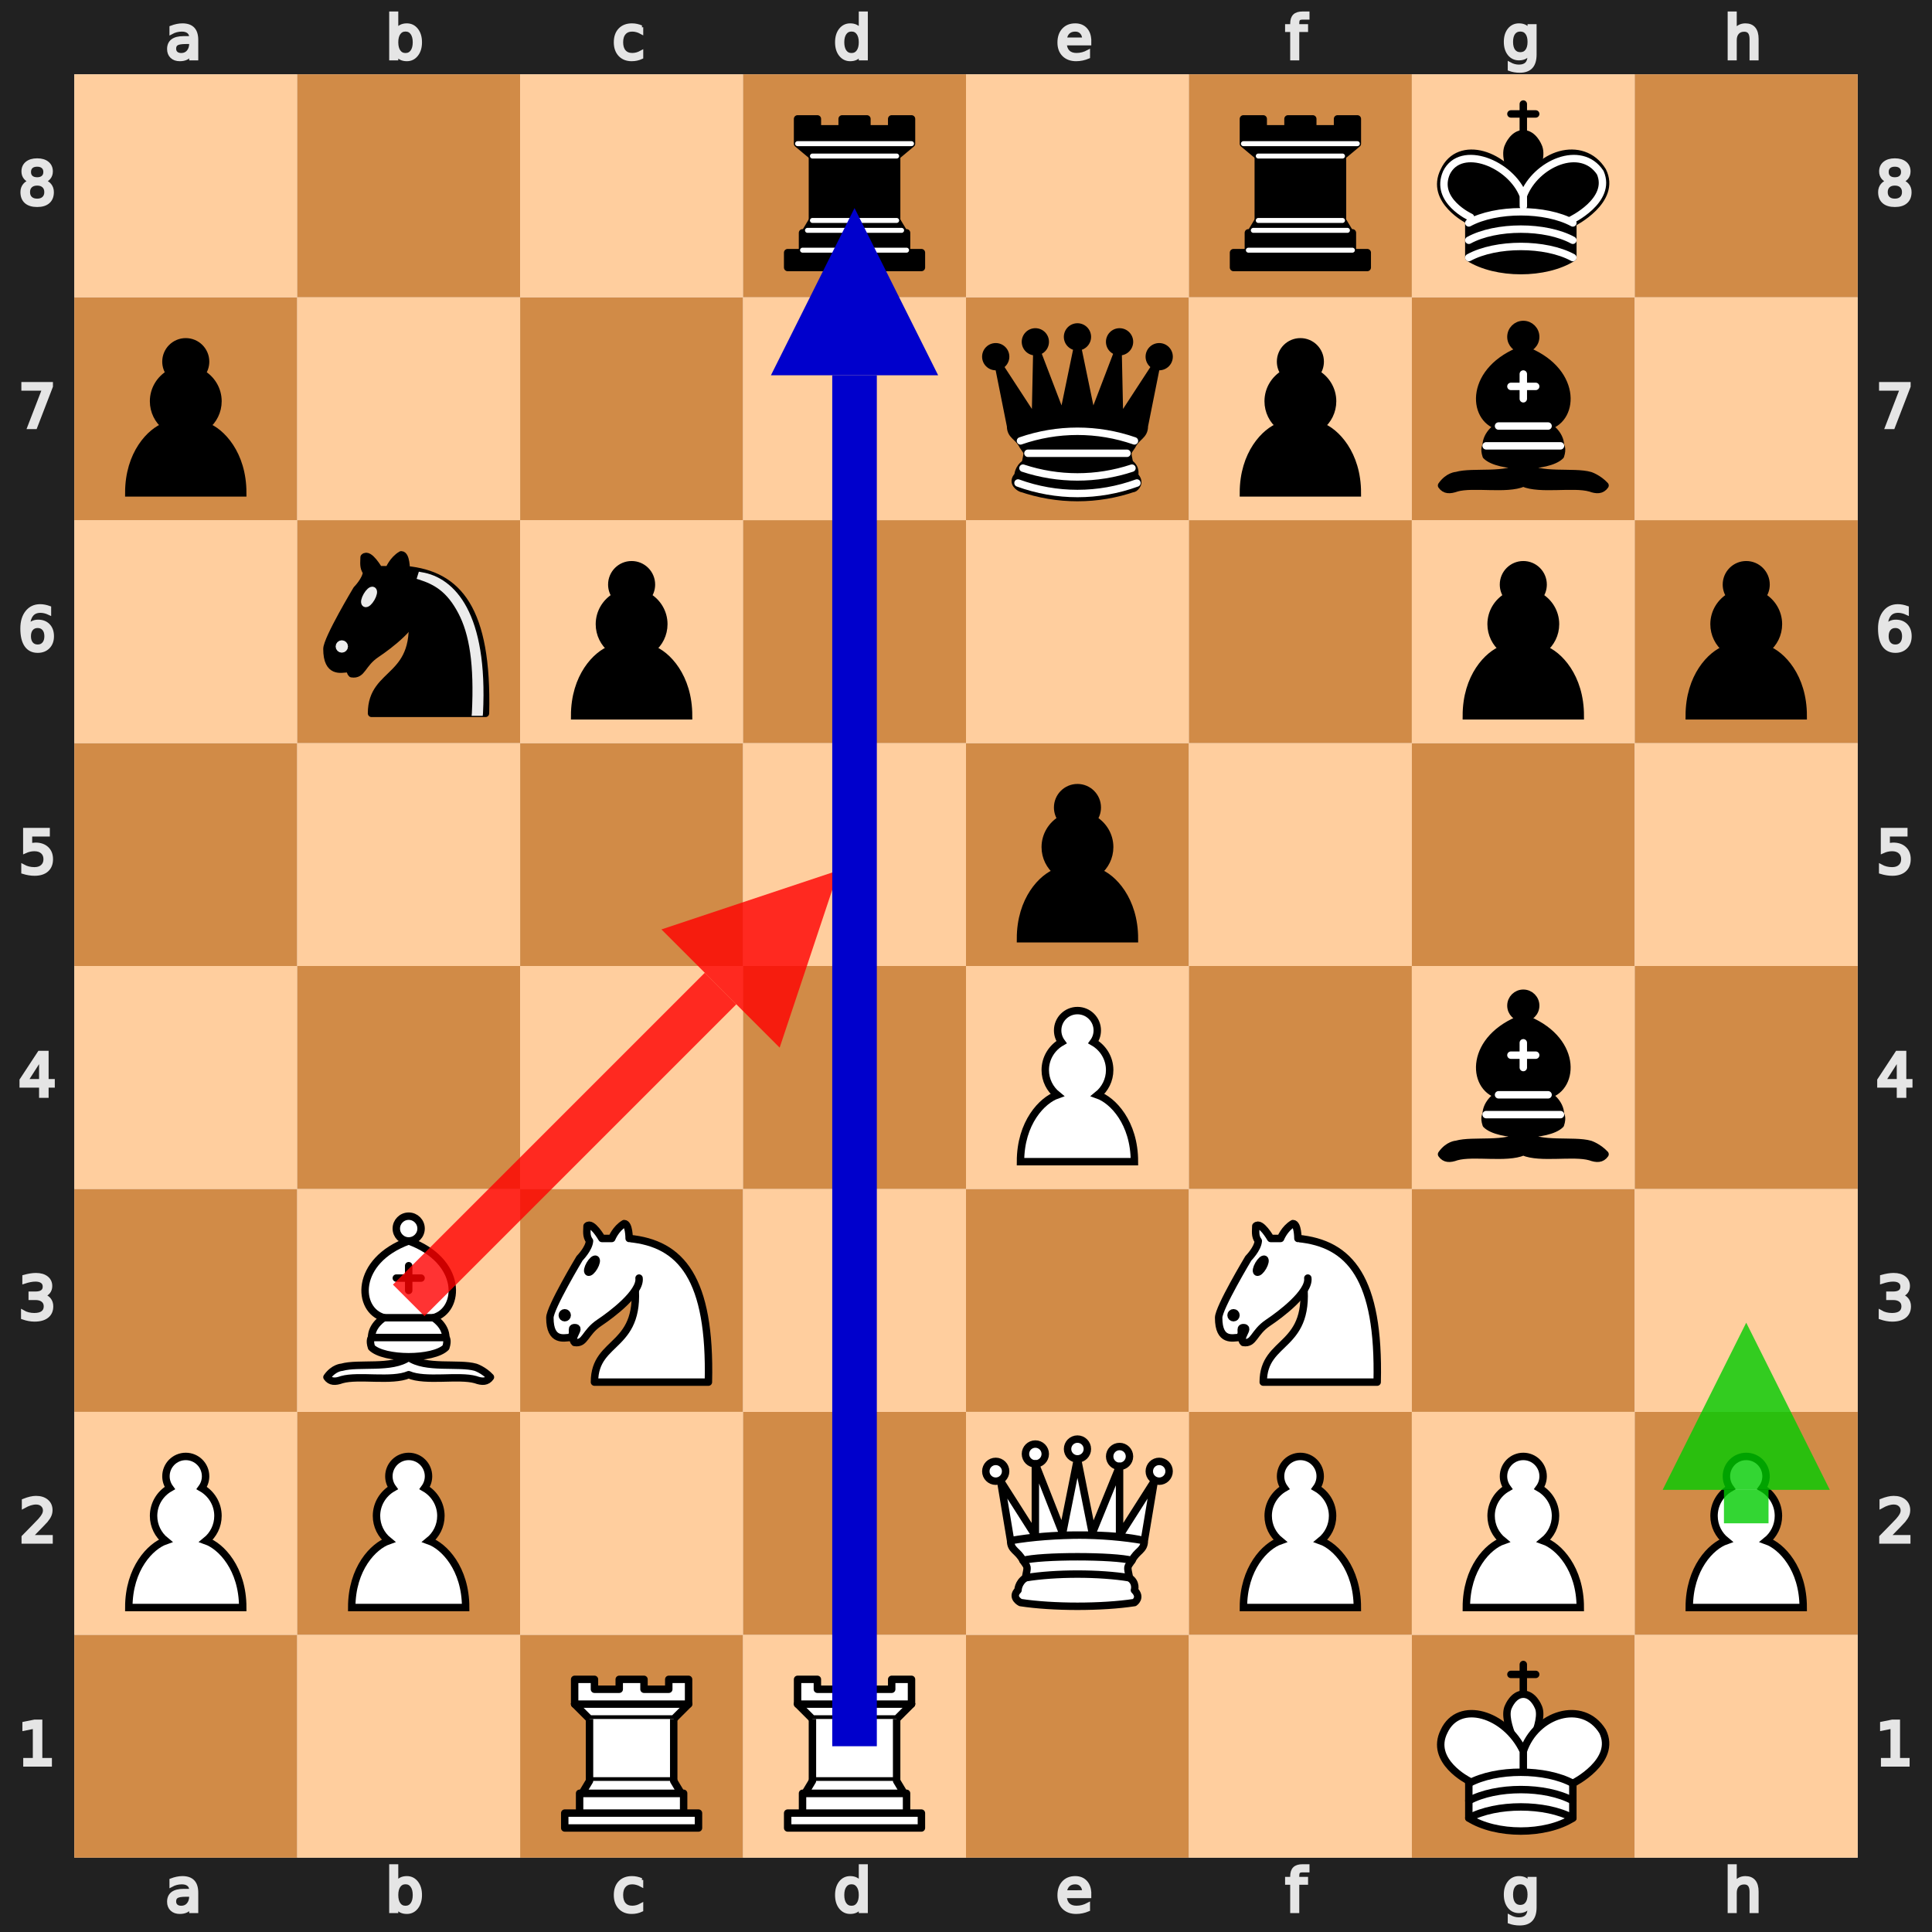
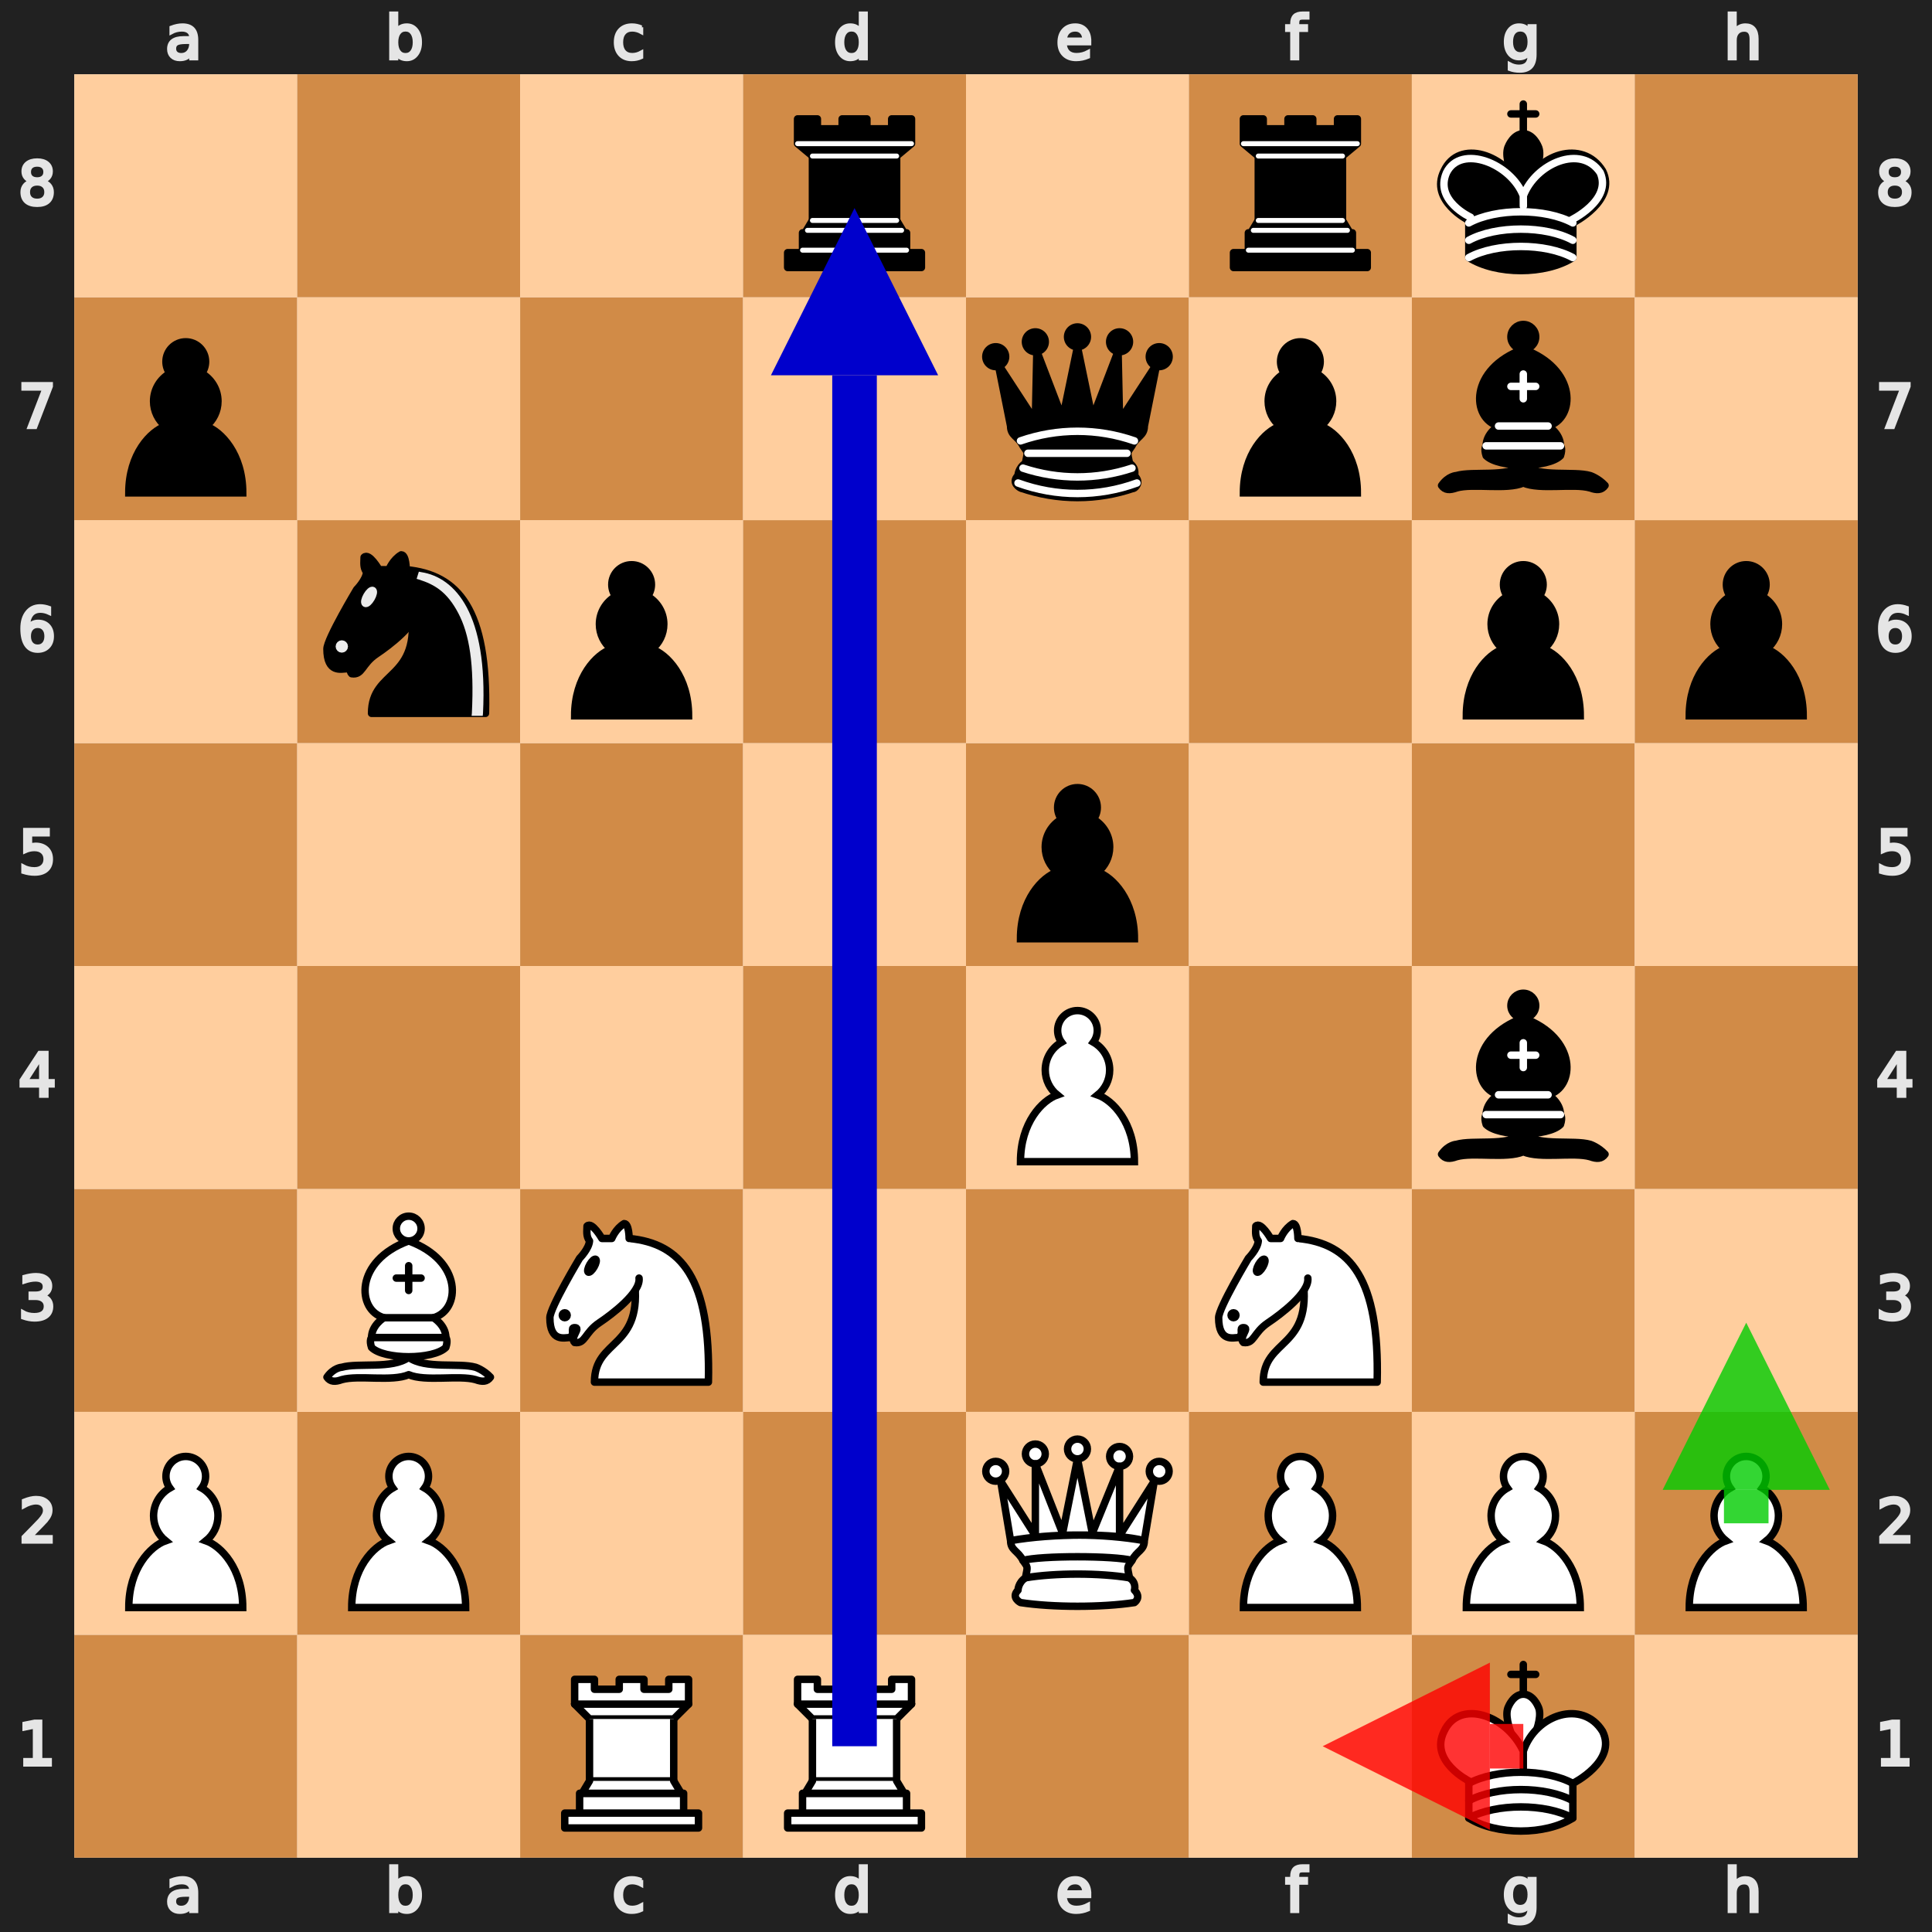
<svg xmlns="http://www.w3.org/2000/svg" xmlns:xlink="http://www.w3.org/1999/xlink" viewBox="0 0 390 390" width="400" height="400">
  <defs>
    <g id="white-pawn" class="white pawn">
      <path d="M22.5 9c-2.21 0-4 1.79-4 4 0 .89.29 1.71.78 2.38C17.33 16.5 16 18.59 16 21c0 2.03.94 3.84 2.41 5.03-3 1.06-7.41 5.55-7.41 13.47h23c0-7.92-4.41-12.41-7.41-13.47 1.47-1.19 2.41-3 2.41-5.03 0-2.41-1.33-4.5-3.28-5.62.49-.67.78-1.49.78-2.38 0-2.21-1.79-4-4-4z" fill="#fff" stroke="#000" stroke-width="1.5" stroke-linecap="round" />
    </g>
    <g id="white-knight" class="white knight" fill="none" fill-rule="evenodd" stroke="#000" stroke-width="1.5" stroke-linecap="round" stroke-linejoin="round">
      <path d="M 22,10 C 32.5,11 38.5,18 38,39 L 15,39 C 15,30 25,32.5 23,18" style="fill:#ffffff; stroke:#000000;" />
      <path d="M 24,18 C 24.38,20.91 18.45,25.37 16,27 C 13,29 13.18,31.34 11,31 C 9.958,30.06 12.41,27.96 11,28 C 10,28 11.19,29.23 10,30 C 9,30 5.997,31 6,26 C 6,24 12,14 12,14 C 12,14 13.89,12.1 14,10.5 C 13.27,9.506 13.5,8.5 13.5,7.5 C 14.5,6.5 16.5,10 16.5,10 L 18.5,10 C 18.5,10 19.28,8.008 21,7 C 22,7 22,10 22,10" style="fill:#ffffff; stroke:#000000;" />
      <path d="M 9.5 25.5 A 0.5 0.5 0 1 1 8.5,25.5 A 0.5 0.5 0 1 1 9.5 25.5 z" style="fill:#000000; stroke:#000000;" />
      <path d="M 15 15.5 A 0.5 1.5 0 1 1 14,15.5 A 0.5 1.5 0 1 1 15 15.5 z" transform="matrix(0.866,0.5,-0.5,0.866,9.693,-5.173)" style="fill:#000000; stroke:#000000;" />
    </g>
    <g id="white-bishop" class="white bishop" fill="none" fill-rule="evenodd" stroke="#000" stroke-width="1.5" stroke-linecap="round" stroke-linejoin="round">
      <g fill="#fff" stroke-linecap="butt">
        <path d="M9 36c3.39-.97 10.11.43 13.5-2 3.39 2.43 10.11 1.03 13.5 2 0 0 1.65.54 3 2-.68.97-1.65.99-3 .5-3.39-.97-10.11.46-13.5-1-3.39 1.46-10.11.03-13.5 1-1.354.49-2.323.47-3-.5 1.354-1.94 3-2 3-2zM15 32c2.5 2.5 12.5 2.5 15 0 .5-1.5 0-2 0-2 0-2.5-2.5-4-2.5-4 5.5-1.5 6-11.5-5-15.5-11 4-10.5 14-5 15.5 0 0-2.5 1.5-2.5 4 0 0-.5.5 0 2zM25 8a2.5 2.5 0 1 1-5 0 2.5 2.5 0 1 1 5 0z" />
      </g>
      <path d="M17.5 26h10M15 30h15m-7.5-14.5v5M20 18h5" stroke-linejoin="miter" />
    </g>
    <g id="white-rook" class="white rook" fill="#fff" fill-rule="evenodd" stroke="#000" stroke-width="1.5" stroke-linecap="round" stroke-linejoin="round">
      <path d="M9 39h27v-3H9v3zM12 36v-4h21v4H12zM11 14V9h4v2h5V9h5v2h5V9h4v5" stroke-linecap="butt" />
      <path d="M34 14l-3 3H14l-3-3" />
      <path d="M31 17v12.5H14V17" stroke-linecap="butt" stroke-linejoin="miter" />
      <path d="M31 29.5l1.5 2.5h-20l1.5-2.5" />
      <path d="M11 14h23" fill="none" stroke-linejoin="miter" />
    </g>
    <g id="white-queen" class="white queen" fill="#fff" fill-rule="evenodd" stroke="#000" stroke-width="1.5" stroke-linecap="round" stroke-linejoin="round">
      <path d="M8 12a2 2 0 1 1-4 0 2 2 0 1 1 4 0zM24.5 7.5a2 2 0 1 1-4 0 2 2 0 1 1 4 0zM41 12a2 2 0 1 1-4 0 2 2 0 1 1 4 0zM16 8.5a2 2 0 1 1-4 0 2 2 0 1 1 4 0zM33 9a2 2 0 1 1-4 0 2 2 0 1 1 4 0z" />
      <path d="M9 26c8.5-1.5 21-1.5 27 0l2-12-7 11V11l-5.5 13.5-3-15-3 15-5.5-14V25L7 14l2 12zM9 26c0 2 1.5 2 2.5 4 1 1.5 1 1 .5 3.5-1.5 1-1.5 2.5-1.5 2.5-1.5 1.5.5 2.5.5 2.5 6.5 1 16.5 1 23 0 0 0 1.5-1 0-2.5 0 0 .5-1.5-1-2.5-.5-2.5-.5-2 .5-3.5 1-2 2.5-2 2.5-4-8.5-1.5-18.5-1.5-27 0z" stroke-linecap="butt" />
      <path d="M11.5 30c3.5-1 18.5-1 22 0M12 33.5c6-1 15-1 21 0" fill="none" />
    </g>
    <g id="white-king" class="white king" fill="none" fill-rule="evenodd" stroke="#000" stroke-width="1.5" stroke-linecap="round" stroke-linejoin="round">
      <path d="M22.5 11.63V6M20 8h5" stroke-linejoin="miter" />
      <path d="M22.5 25s4.5-7.5 3-10.5c0 0-1-2.5-3-2.5s-3 2.5-3 2.5c-1.5 3 3 10.5 3 10.5" fill="#fff" stroke-linecap="butt" stroke-linejoin="miter" />
      <path d="M11.5 37c5.5 3.5 15.5 3.5 21 0v-7s9-4.5 6-10.5c-4-6.5-13.5-3.5-16 4V27v-3.5c-3.5-7.5-13-10.5-16-4-3 6 5 10 5 10V37z" fill="#fff" />
      <path d="M11.5 30c5.5-3 15.5-3 21 0m-21 3.5c5.5-3 15.5-3 21 0m-21 3.5c5.5-3 15.5-3 21 0" />
    </g>
    <g id="black-pawn" class="black pawn">
      <path d="M22.5 9c-2.21 0-4 1.79-4 4 0 .89.29 1.71.78 2.38C17.33 16.5 16 18.59 16 21c0 2.03.94 3.84 2.41 5.03-3 1.06-7.41 5.55-7.41 13.47h23c0-7.92-4.41-12.41-7.41-13.47 1.47-1.19 2.41-3 2.41-5.03 0-2.41-1.33-4.5-3.28-5.62.49-.67.78-1.49.78-2.38 0-2.21-1.79-4-4-4z" fill="#000" stroke="#000" stroke-width="1.5" stroke-linecap="round" />
    </g>
    <g id="black-knight" class="black knight" fill="none" fill-rule="evenodd" stroke="#000" stroke-width="1.5" stroke-linecap="round" stroke-linejoin="round">
      <path d="M 22,10 C 32.5,11 38.5,18 38,39 L 15,39 C 15,30 25,32.5 23,18" style="fill:#000000; stroke:#000000;" />
      <path d="M 24,18 C 24.38,20.91 18.45,25.37 16,27 C 13,29 13.18,31.34 11,31 C 9.958,30.06 12.41,27.96 11,28 C 10,28 11.19,29.23 10,30 C 9,30 5.997,31 6,26 C 6,24 12,14 12,14 C 12,14 13.89,12.1 14,10.5 C 13.27,9.506 13.5,8.5 13.5,7.5 C 14.5,6.5 16.5,10 16.5,10 L 18.5,10 C 18.5,10 19.28,8.008 21,7 C 22,7 22,10 22,10" style="fill:#000000; stroke:#000000;" />
      <path d="M 9.5 25.5 A 0.5 0.5 0 1 1 8.5,25.5 A 0.5 0.5 0 1 1 9.5 25.5 z" style="fill:#ececec; stroke:#ececec;" />
      <path d="M 15 15.5 A 0.5 1.5 0 1 1 14,15.5 A 0.5 1.5 0 1 1 15 15.5 z" transform="matrix(0.866,0.5,-0.5,0.866,9.693,-5.173)" style="fill:#ececec; stroke:#ececec;" />
      <path d="M 24.55,10.4 L 24.1,11.85 L 24.6,12 C 27.75,13 30.25,14.49 32.5,18.75 C 34.75,23.01 35.75,29.06 35.25,39 L 35.2,39.5 L 37.45,39.5 L 37.5,39 C 38,28.94 36.62,22.15 34.25,17.66 C 31.88,13.17 28.46,11.02 25.06,10.5 L 24.55,10.4 z " style="fill:#ececec; stroke:none;" />
    </g>
    <g id="black-bishop" class="black bishop" fill="none" fill-rule="evenodd" stroke="#000" stroke-width="1.5" stroke-linecap="round" stroke-linejoin="round">
      <path d="M9 36c3.39-.97 10.11.43 13.5-2 3.39 2.43 10.11 1.03 13.5 2 0 0 1.65.54 3 2-.68.97-1.65.99-3 .5-3.39-.97-10.11.46-13.5-1-3.39 1.46-10.11.03-13.5 1-1.354.49-2.323.47-3-.5 1.354-1.94 3-2 3-2zm6-4c2.5 2.5 12.5 2.5 15 0 .5-1.5 0-2 0-2 0-2.5-2.5-4-2.5-4 5.5-1.5 6-11.5-5-15.5-11 4-10.5 14-5 15.5 0 0-2.5 1.5-2.5 4 0 0-.5.5 0 2zM25 8a2.5 2.5 0 1 1-5 0 2.5 2.5 0 1 1 5 0z" fill="#000" stroke-linecap="butt" />
      <path d="M17.5 26h10M15 30h15m-7.5-14.5v5M20 18h5" stroke="#fff" stroke-linejoin="miter" />
    </g>
    <g id="black-rook" class="black rook" fill="#000" fill-rule="evenodd" stroke="#000" stroke-width="1.5" stroke-linecap="round" stroke-linejoin="round">
      <path d="M9 39h27v-3H9v3zM12.5 32l1.5-2.5h17l1.5 2.5h-20zM12 36v-4h21v4H12z" stroke-linecap="butt" />
      <path d="M14 29.5v-13h17v13H14z" stroke-linecap="butt" stroke-linejoin="miter" />
      <path d="M14 16.5L11 14h23l-3 2.5H14zM11 14V9h4v2h5V9h5v2h5V9h4v5H11z" stroke-linecap="butt" />
      <path d="M12 35.5h21M13 31.5h19M14 29.5h17M14 16.5h17M11 14h23" fill="none" stroke="#fff" stroke-width="1" stroke-linejoin="miter" />
    </g>
    <g id="black-queen" class="black queen" fill="#000" fill-rule="evenodd" stroke="#000" stroke-width="1.5" stroke-linecap="round" stroke-linejoin="round">
      <g fill="#000" stroke="none">
        <circle cx="6" cy="12" r="2.75" />
        <circle cx="14" cy="9" r="2.75" />
        <circle cx="22.5" cy="8" r="2.75" />
        <circle cx="31" cy="9" r="2.75" />
        <circle cx="39" cy="12" r="2.75" />
      </g>
      <path d="M9 26c8.5-1.5 21-1.5 27 0l2.5-12.5L31 25l-.3-14.1-5.2 13.6-3-14.5-3 14.5-5.2-13.6L14 25 6.5 13.5 9 26zM9 26c0 2 1.5 2 2.5 4 1 1.5 1 1 .5 3.5-1.5 1-1.5 2.5-1.5 2.5-1.5 1.5.5 2.5.5 2.5 6.5 1 16.5 1 23 0 0 0 1.5-1 0-2.5 0 0 .5-1.5-1-2.5-.5-2.5-.5-2 .5-3.5 1-2 2.5-2 2.5-4-8.5-1.5-18.5-1.5-27 0z" stroke-linecap="butt" />
      <path d="M11 38.5a35 35 1 0 0 23 0" fill="none" stroke-linecap="butt" />
      <path d="M11 29a35 35 1 0 1 23 0M12.5 31.5h20M11.5 34.5a35 35 1 0 0 22 0M10.5 37.5a35 35 1 0 0 24 0" fill="none" stroke="#fff" />
    </g>
    <g id="black-king" class="black king" fill="none" fill-rule="evenodd" stroke="#000" stroke-width="1.5" stroke-linecap="round" stroke-linejoin="round">
      <path d="M22.5 11.63V6" stroke-linejoin="miter" />
      <path d="M22.5 25s4.5-7.5 3-10.5c0 0-1-2.5-3-2.5s-3 2.5-3 2.5c-1.5 3 3 10.5 3 10.5" fill="#000" stroke-linecap="butt" stroke-linejoin="miter" />
      <path d="M11.5 37c5.5 3.5 15.5 3.5 21 0v-7s9-4.5 6-10.5c-4-6.5-13.5-3.5-16 4V27v-3.5c-3.5-7.5-13-10.5-16-4-3 6 5 10 5 10V37z" fill="#000" />
      <path d="M20 8h5" stroke-linejoin="miter" />
      <path d="M32 29.5s8.5-4 6.03-9.65C34.15 14 25 18 22.5 24.5l.01 2.1-.01-2.1C20 18 9.906 14 6.997 19.85c-2.497 5.65 4.853 9 4.853 9M11.5 30c5.5-3 15.5-3 21 0m-21 3.5c5.5-3 15.5-3 21 0m-21 3.5c5.5-3 15.5-3 21 0" stroke="#fff" />
    </g>
  </defs>
  <rect x="7.5" y="7.5" width="375" height="375" fill="none" stroke="#212121" stroke-width="15" />
  <g transform="translate(20, 1) scale(0.75, 0.75)" fill="#e5e5e5" stroke="#e5e5e5">
    <path d="M23.328 10.016q-1.742 0-2.414.398-.672.398-.672 1.36 0 .765.5 1.218.508.445 1.375.445 1.196 0 1.914-.843.727-.852.727-2.258v-.32zm2.867-.594v4.992h-1.437v-1.328q-.492.797-1.227 1.18-.734.375-1.797.375-1.343 0-2.14-.75-.79-.758-.79-2.024 0-1.476.985-2.226.992-.75 2.953-.75h2.016V8.75q0-.992-.656-1.531-.649-.547-1.829-.547-.75 0-1.46.18-.711.18-1.368.539V6.062q.79-.304 1.532-.453.742-.156 1.445-.156 1.898 0 2.836.984.937.985.937 2.985z" />
  </g>
  <g transform="translate(20, 375) scale(0.75, 0.75)" fill="#e5e5e5" stroke="#e5e5e5">
    <path d="M23.328 10.016q-1.742 0-2.414.398-.672.398-.672 1.36 0 .765.5 1.218.508.445 1.375.445 1.196 0 1.914-.843.727-.852.727-2.258v-.32zm2.867-.594v4.992h-1.437v-1.328q-.492.797-1.227 1.18-.734.375-1.797.375-1.343 0-2.14-.75-.79-.758-.79-2.024 0-1.476.985-2.226.992-.75 2.953-.75h2.016V8.75q0-.992-.656-1.531-.649-.547-1.829-.547-.75 0-1.46.18-.711.18-1.368.539V6.062q.79-.304 1.532-.453.742-.156 1.445-.156 1.898 0 2.836.984.937.985.937 2.985z" />
  </g>
  <g transform="translate(65, 1) scale(0.75, 0.75)" fill="#e5e5e5" stroke="#e5e5e5">
    <path d="M24.922 10.047q0-1.586-.656-2.485-.649-.906-1.79-.906-1.14 0-1.796.906-.649.899-.649 2.485 0 1.586.649 2.492.656.898 1.797.898 1.14 0 1.789-.898.656-.906.656-2.492zm-4.89-3.055q.452-.781 1.14-1.156.695-.383 1.656-.383 1.594 0 2.586 1.266 1 1.265 1 3.328 0 2.062-1 3.328-.992 1.266-2.586 1.266-.96 0-1.656-.375-.688-.383-1.14-1.164v1.312h-1.446V2.258h1.445z" />
  </g>
  <g transform="translate(65, 375) scale(0.75, 0.75)" fill="#e5e5e5" stroke="#e5e5e5">
    <path d="M24.922 10.047q0-1.586-.656-2.485-.649-.906-1.79-.906-1.14 0-1.796.906-.649.899-.649 2.485 0 1.586.649 2.492.656.898 1.797.898 1.14 0 1.789-.898.656-.906.656-2.492zm-4.89-3.055q.452-.781 1.14-1.156.695-.383 1.656-.383 1.594 0 2.586 1.266 1 1.265 1 3.328 0 2.062-1 3.328-.992 1.266-2.586 1.266-.96 0-1.656-.375-.688-.383-1.14-1.164v1.312h-1.446V2.258h1.445z" />
  </g>
  <g transform="translate(110, 1) scale(0.75, 0.75)" fill="#e5e5e5" stroke="#e5e5e5">
    <path d="M25.96 6v1.344q-.608-.336-1.226-.5-.609-.172-1.234-.172-1.398 0-2.172.89-.773.883-.773 2.485 0 1.601.773 2.492.774.883 2.172.883.625 0 1.234-.164.618-.172 1.227-.508v1.328q-.602.281-1.25.422-.64.14-1.367.14-1.977 0-3.14-1.242-1.165-1.242-1.165-3.351 0-2.14 1.172-3.367 1.18-1.227 3.227-1.227.664 0 1.296.14.633.134 1.227.407z" />
  </g>
  <g transform="translate(110, 375) scale(0.75, 0.75)" fill="#e5e5e5" stroke="#e5e5e5">
    <path d="M25.96 6v1.344q-.608-.336-1.226-.5-.609-.172-1.234-.172-1.398 0-2.172.89-.773.883-.773 2.485 0 1.601.773 2.492.774.883 2.172.883.625 0 1.234-.164.618-.172 1.227-.508v1.328q-.602.281-1.25.422-.64.14-1.367.14-1.977 0-3.14-1.242-1.165-1.242-1.165-3.351 0-2.14 1.172-3.367 1.18-1.227 3.227-1.227.664 0 1.296.14.633.134 1.227.407z" />
  </g>
  <g transform="translate(155, 1) scale(0.75, 0.75)" fill="#e5e5e5" stroke="#e5e5e5">
    <path d="M24.973 6.992V2.258h1.437v12.156h-1.437v-1.312q-.453.78-1.149 1.164-.687.375-1.656.375-1.586 0-2.586-1.266-.992-1.266-.992-3.328 0-2.063.992-3.328 1-1.266 2.586-1.266.969 0 1.656.383.696.375 1.149 1.156zm-4.899 3.055q0 1.586.649 2.492.656.898 1.797.898 1.14 0 1.796-.898.657-.906.657-2.492 0-1.586-.657-2.485-.656-.906-1.796-.906-1.141 0-1.797.906-.649.899-.649 2.485z" />
  </g>
  <g transform="translate(155, 375) scale(0.75, 0.75)" fill="#e5e5e5" stroke="#e5e5e5">
    <path d="M24.973 6.992V2.258h1.437v12.156h-1.437v-1.312q-.453.78-1.149 1.164-.687.375-1.656.375-1.586 0-2.586-1.266-.992-1.266-.992-3.328 0-2.063.992-3.328 1-1.266 2.586-1.266.969 0 1.656.383.696.375 1.149 1.156zm-4.899 3.055q0 1.586.649 2.492.656.898 1.797.898 1.14 0 1.796-.898.657-.906.657-2.492 0-1.586-.657-2.485-.656-.906-1.796-.906-1.141 0-1.797.906-.649.899-.649 2.485z" />
  </g>
  <g transform="translate(200, 1) scale(0.75, 0.75)" fill="#e5e5e5" stroke="#e5e5e5">
    <path d="M26.555 9.68v.703h-6.61q.094 1.484.89 2.265.806.774 2.235.774.828 0 1.602-.203.781-.203 1.547-.61v1.36q-.774.328-1.586.5-.813.172-1.649.172-2.093 0-3.32-1.22-1.219-1.218-1.219-3.296 0-2.148 1.157-3.406 1.164-1.266 3.132-1.266 1.766 0 2.79 1.14 1.03 1.134 1.03 3.087zm-1.438-.422q-.015-1.18-.664-1.883-.64-.703-1.703-.703-1.203 0-1.93.68-.718.68-.828 1.914z" />
  </g>
  <g transform="translate(200, 375) scale(0.75, 0.75)" fill="#e5e5e5" stroke="#e5e5e5">
    <path d="M26.555 9.68v.703h-6.61q.094 1.484.89 2.265.806.774 2.235.774.828 0 1.602-.203.781-.203 1.547-.61v1.36q-.774.328-1.586.5-.813.172-1.649.172-2.093 0-3.32-1.22-1.219-1.218-1.219-3.296 0-2.148 1.157-3.406 1.164-1.266 3.132-1.266 1.766 0 2.79 1.14 1.03 1.134 1.03 3.087zm-1.438-.422q-.015-1.18-.664-1.883-.64-.703-1.703-.703-1.203 0-1.93.68-.718.68-.828 1.914z" />
  </g>
  <g transform="translate(245, 1) scale(0.75, 0.75)" fill="#e5e5e5" stroke="#e5e5e5">
    <path d="M25.285 2.258v1.195H23.91q-.773 0-1.078.313-.297.312-.297 1.125v.773h2.367v1.117h-2.367v7.633H21.09V6.781h-1.375V5.664h1.375v-.61q0-1.46.68-2.124.68-.672 2.156-.672z" />
  </g>
  <g transform="translate(245, 375) scale(0.75, 0.75)" fill="#e5e5e5" stroke="#e5e5e5">
    <path d="M25.285 2.258v1.195H23.91q-.773 0-1.078.313-.297.312-.297 1.125v.773h2.367v1.117h-2.367v7.633H21.09V6.781h-1.375V5.664h1.375v-.61q0-1.46.68-2.124.68-.672 2.156-.672z" />
  </g>
  <g transform="translate(290, 1) scale(0.75, 0.75)" fill="#e5e5e5" stroke="#e5e5e5">
    <path d="M24.973 9.937q0-1.562-.649-2.421-.64-.86-1.804-.86-1.157 0-1.805.86-.64.859-.64 2.421 0 1.555.64 2.415.648.859 1.805.859 1.164 0 1.804-.86.649-.859.649-2.414zm1.437 3.391q0 2.234-.992 3.32-.992 1.094-3.04 1.094-.757 0-1.429-.117-.672-.11-1.304-.344v-1.398q.632.344 1.25.508.617.164 1.257.164 1.414 0 2.118-.743.703-.734.703-2.226v-.711q-.446.773-1.141 1.156-.695.383-1.664.383-1.61 0-2.594-1.227-.984-1.226-.984-3.25 0-2.03.984-3.257.985-1.227 2.594-1.227.969 0 1.664.383t1.14 1.156V5.664h1.438z" />
  </g>
  <g transform="translate(290, 375) scale(0.75, 0.75)" fill="#e5e5e5" stroke="#e5e5e5">
    <path d="M24.973 9.937q0-1.562-.649-2.421-.64-.86-1.804-.86-1.157 0-1.805.86-.64.859-.64 2.421 0 1.555.64 2.415.648.859 1.805.859 1.164 0 1.804-.86.649-.859.649-2.414zm1.437 3.391q0 2.234-.992 3.32-.992 1.094-3.04 1.094-.757 0-1.429-.117-.672-.11-1.304-.344v-1.398q.632.344 1.25.508.617.164 1.257.164 1.414 0 2.118-.743.703-.734.703-2.226v-.711q-.446.773-1.141 1.156-.695.383-1.664.383-1.61 0-2.594-1.227-.984-1.226-.984-3.25 0-2.03.984-3.257.985-1.227 2.594-1.227.969 0 1.664.383t1.14 1.156V5.664h1.438z" />
  </g>
  <g transform="translate(335, 1) scale(0.75, 0.75)" fill="#e5e5e5" stroke="#e5e5e5">
    <path d="M26.164 9.133v5.281h-1.437V9.18q0-1.243-.485-1.86-.484-.617-1.453-.617-1.164 0-1.836.742-.672.742-.672 2.024v4.945h-1.445V2.258h1.445v4.765q.516-.789 1.211-1.18.703-.39 1.617-.39 1.508 0 2.282.938.773.93.773 2.742z" />
  </g>
  <g transform="translate(335, 375) scale(0.75, 0.75)" fill="#e5e5e5" stroke="#e5e5e5">
    <path d="M26.164 9.133v5.281h-1.437V9.18q0-1.243-.485-1.86-.484-.617-1.453-.617-1.164 0-1.836.742-.672.742-.672 2.024v4.945h-1.445V2.258h1.445v4.765q.516-.789 1.211-1.18.703-.39 1.617-.39 1.508 0 2.282.938.773.93.773 2.742z" />
  </g>
  <g transform="translate(0, 335) scale(0.75, 0.75)" fill="#e5e5e5" stroke="#e5e5e5">
    <path d="M6.754 26.996h2.578v-8.898l-2.805.562v-1.437l2.79-.563h1.578v10.336h2.578v1.328h-6.72z" />
  </g>
  <g transform="translate(375, 335) scale(0.75, 0.75)" fill="#e5e5e5" stroke="#e5e5e5">
    <path d="M6.754 26.996h2.578v-8.898l-2.805.562v-1.437l2.79-.563h1.578v10.336h2.578v1.328h-6.72z" />
  </g>
  <g transform="translate(0, 290) scale(0.75, 0.75)" fill="#e5e5e5" stroke="#e5e5e5">
    <path d="M8.195 26.996h5.508v1.328H6.297v-1.328q.898-.93 2.445-2.492 1.555-1.57 1.953-2.024.758-.851 1.055-1.437.305-.594.305-1.164 0-.93-.657-1.516-.648-.586-1.695-.586-.742 0-1.57.258-.82.258-1.758.781v-1.593q.953-.383 1.781-.578.828-.196 1.516-.196 1.812 0 2.89.906 1.079.907 1.079 2.422 0 .72-.274 1.368-.265.64-.976 1.515-.196.227-1.243 1.313-1.046 1.078-2.953 3.023z" />
  </g>
  <g transform="translate(375, 290) scale(0.75, 0.75)" fill="#e5e5e5" stroke="#e5e5e5">
    <path d="M8.195 26.996h5.508v1.328H6.297v-1.328q.898-.93 2.445-2.492 1.555-1.57 1.953-2.024.758-.851 1.055-1.437.305-.594.305-1.164 0-.93-.657-1.516-.648-.586-1.695-.586-.742 0-1.57.258-.82.258-1.758.781v-1.593q.953-.383 1.781-.578.828-.196 1.516-.196 1.812 0 2.89.906 1.079.907 1.079 2.422 0 .72-.274 1.368-.265.64-.976 1.515-.196.227-1.243 1.313-1.046 1.078-2.953 3.023z" />
  </g>
  <g transform="translate(0, 245) scale(0.75, 0.75)" fill="#e5e5e5" stroke="#e5e5e5">
    <path d="M11.434 22.035q1.132.242 1.765 1.008.64.766.64 1.89 0 1.727-1.187 2.672-1.187.946-3.375.946-.734 0-1.515-.149-.774-.14-1.602-.43V26.45q.656.383 1.438.578.78.196 1.632.196 1.485 0 2.258-.586.782-.586.782-1.703 0-1.032-.727-1.61-.719-.586-2.008-.586h-1.36v-1.297h1.423q1.164 0 1.78-.46.618-.47.618-1.344 0-.899-.64-1.375-.633-.485-1.82-.485-.65 0-1.391.141-.743.14-1.633.437V16.95q.898-.25 1.68-.375.788-.125 1.484-.125 1.797 0 2.844.82 1.046.813 1.046 2.204 0 .968-.554 1.64-.555.664-1.578.922z" />
  </g>
  <g transform="translate(375, 245) scale(0.75, 0.75)" fill="#e5e5e5" stroke="#e5e5e5">
    <path d="M11.434 22.035q1.132.242 1.765 1.008.64.766.64 1.89 0 1.727-1.187 2.672-1.187.946-3.375.946-.734 0-1.515-.149-.774-.14-1.602-.43V26.45q.656.383 1.438.578.78.196 1.632.196 1.485 0 2.258-.586.782-.586.782-1.703 0-1.032-.727-1.61-.719-.586-2.008-.586h-1.36v-1.297h1.423q1.164 0 1.78-.46.618-.47.618-1.344 0-.899-.64-1.375-.633-.485-1.82-.485-.65 0-1.391.141-.743.14-1.633.437V16.95q.898-.25 1.68-.375.788-.125 1.484-.125 1.797 0 2.844.82 1.046.813 1.046 2.204 0 .968-.554 1.64-.555.664-1.578.922z" />
  </g>
  <g transform="translate(0, 200) scale(0.75, 0.75)" fill="#e5e5e5" stroke="#e5e5e5">
    <path d="M11.016 18.035L7.03 24.262h3.985zm-.414-1.375h1.984v7.602h1.664v1.312h-1.664v2.75h-1.57v-2.75H5.75v-1.523z" />
  </g>
  <g transform="translate(375, 200) scale(0.75, 0.75)" fill="#e5e5e5" stroke="#e5e5e5">
    <path d="M11.016 18.035L7.03 24.262h3.985zm-.414-1.375h1.984v7.602h1.664v1.312h-1.664v2.75h-1.57v-2.75H5.75v-1.523z" />
  </g>
  <g transform="translate(0, 155) scale(0.75, 0.75)" fill="#e5e5e5" stroke="#e5e5e5">
    <path d="M6.719 16.66h6.195v1.328h-4.75v2.86q.344-.118.688-.172.343-.063.687-.063 1.953 0 3.094 1.07 1.14 1.07 1.14 2.899 0 1.883-1.171 2.93-1.172 1.039-3.305 1.039-.735 0-1.5-.125-.758-.125-1.57-.375v-1.586q.703.383 1.453.57.75.188 1.586.188 1.351 0 2.14-.711.79-.711.79-1.93 0-1.219-.79-1.93-.789-.71-2.14-.71-.633 0-1.266.14-.625.14-1.281.438z" />
  </g>
  <g transform="translate(375, 155) scale(0.75, 0.75)" fill="#e5e5e5" stroke="#e5e5e5">
    <path d="M6.719 16.66h6.195v1.328h-4.75v2.86q.344-.118.688-.172.343-.063.687-.063 1.953 0 3.094 1.07 1.14 1.07 1.14 2.899 0 1.883-1.171 2.93-1.172 1.039-3.305 1.039-.735 0-1.5-.125-.758-.125-1.57-.375v-1.586q.703.383 1.453.57.75.188 1.586.188 1.351 0 2.14-.711.79-.711.79-1.93 0-1.219-.79-1.93-.789-.71-2.14-.71-.633 0-1.266.14-.625.14-1.281.438z" />
  </g>
  <g transform="translate(0, 110) scale(0.75, 0.75)" fill="#e5e5e5" stroke="#e5e5e5">
    <path d="M10.137 21.863q-1.063 0-1.688.727-.617.726-.617 1.992 0 1.258.617 1.992.625.727 1.688.727 1.062 0 1.68-.727.624-.734.624-1.992 0-1.266-.625-1.992-.617-.727-1.68-.727zm3.133-4.945v1.437q-.594-.28-1.204-.43-.601-.148-1.195-.148-1.562 0-2.39 1.055-.82 1.055-.938 3.188.46-.68 1.156-1.04.696-.367 1.531-.367 1.758 0 2.774 1.07 1.023 1.063 1.023 2.899 0 1.797-1.062 2.883-1.063 1.086-2.828 1.086-2.024 0-3.094-1.547-1.07-1.555-1.07-4.5 0-2.766 1.312-4.406 1.313-1.649 3.524-1.649.593 0 1.195.117.61.118 1.266.352z" />
  </g>
  <g transform="translate(375, 110) scale(0.75, 0.75)" fill="#e5e5e5" stroke="#e5e5e5">
    <path d="M10.137 21.863q-1.063 0-1.688.727-.617.726-.617 1.992 0 1.258.617 1.992.625.727 1.688.727 1.062 0 1.68-.727.624-.734.624-1.992 0-1.266-.625-1.992-.617-.727-1.68-.727zm3.133-4.945v1.437q-.594-.28-1.204-.43-.601-.148-1.195-.148-1.562 0-2.39 1.055-.82 1.055-.938 3.188.46-.68 1.156-1.04.696-.367 1.531-.367 1.758 0 2.774 1.07 1.023 1.063 1.023 2.899 0 1.797-1.062 2.883-1.063 1.086-2.828 1.086-2.024 0-3.094-1.547-1.07-1.555-1.07-4.5 0-2.766 1.312-4.406 1.313-1.649 3.524-1.649.593 0 1.195.117.61.118 1.266.352z" />
  </g>
  <g transform="translate(0, 65) scale(0.75, 0.75)" fill="#e5e5e5" stroke="#e5e5e5">
    <path d="M6.25 16.66h7.5v.672L9.516 28.324H7.867l3.985-10.336H6.25z" />
  </g>
  <g transform="translate(375, 65) scale(0.75, 0.75)" fill="#e5e5e5" stroke="#e5e5e5">
    <path d="M6.25 16.66h7.5v.672L9.516 28.324H7.867l3.985-10.336H6.25z" />
  </g>
  <g transform="translate(0, 20) scale(0.75, 0.75)" fill="#e5e5e5" stroke="#e5e5e5">
    <path d="M10 22.785q-1.125 0-1.773.602-.641.601-.641 1.656t.64 1.656q.649.602 1.774.602t1.773-.602q.649-.61.649-1.656 0-1.055-.649-1.656-.64-.602-1.773-.602zm-1.578-.672q-1.016-.25-1.586-.945-.563-.695-.563-1.695 0-1.399.993-2.211 1-.813 2.734-.813 1.742 0 2.734.813.993.812.993 2.21 0 1-.57 1.696-.563.695-1.571.945 1.14.266 1.773 1.04.641.773.641 1.89 0 1.695-1.04 2.602-1.03.906-2.96.906t-2.969-.906Q6 26.738 6 25.043q0-1.117.64-1.89.641-.774 1.782-1.04zm-.578-2.492q0 .906.562 1.414.57.508 1.594.508 1.016 0 1.586-.508.578-.508.578-1.414 0-.906-.578-1.414-.57-.508-1.586-.508-1.023 0-1.594.508-.562.508-.562 1.414z" />
  </g>
  <g transform="translate(375, 20) scale(0.75, 0.75)" fill="#e5e5e5" stroke="#e5e5e5">
    <path d="M10 22.785q-1.125 0-1.773.602-.641.601-.641 1.656t.64 1.656q.649.602 1.774.602t1.773-.602q.649-.61.649-1.656 0-1.055-.649-1.656-.64-.602-1.773-.602zm-1.578-.672q-1.016-.25-1.586-.945-.563-.695-.563-1.695 0-1.399.993-2.211 1-.813 2.734-.813 1.742 0 2.734.813.993.812.993 2.21 0 1-.57 1.696-.563.695-1.571.945 1.14.266 1.773 1.04.641.773.641 1.89 0 1.695-1.04 2.602-1.03.906-2.96.906t-2.969-.906Q6 26.738 6 25.043q0-1.117.64-1.89.641-.774 1.782-1.04zm-.578-2.492q0 .906.562 1.414.57.508 1.594.508 1.016 0 1.586-.508.578-.508.578-1.414 0-.906-.578-1.414-.57-.508-1.586-.508-1.023 0-1.594.508-.562.508-.562 1.414z" />
  </g>
  <rect x="15" y="330" width="45" height="45" class="square dark a1" stroke="none" fill="#d18b47" />
  <rect x="60" y="330" width="45" height="45" class="square light b1" stroke="none" fill="#ffce9e" />
  <rect x="105" y="330" width="45" height="45" class="square dark c1" stroke="none" fill="#d18b47" />
  <rect x="150" y="330" width="45" height="45" class="square light d1" stroke="none" fill="#ffce9e" />
  <rect x="195" y="330" width="45" height="45" class="square dark e1" stroke="none" fill="#d18b47" />
  <rect x="240" y="330" width="45" height="45" class="square light f1" stroke="none" fill="#ffce9e" />
  <rect x="285" y="330" width="45" height="45" class="square dark g1" stroke="none" fill="#d18b47" />
  <rect x="330" y="330" width="45" height="45" class="square light h1" stroke="none" fill="#ffce9e" />
  <rect x="15" y="285" width="45" height="45" class="square light a2" stroke="none" fill="#ffce9e" />
  <rect x="60" y="285" width="45" height="45" class="square dark b2" stroke="none" fill="#d18b47" />
  <rect x="105" y="285" width="45" height="45" class="square light c2" stroke="none" fill="#ffce9e" />
  <rect x="150" y="285" width="45" height="45" class="square dark d2" stroke="none" fill="#d18b47" />
  <rect x="195" y="285" width="45" height="45" class="square light e2" stroke="none" fill="#ffce9e" />
  <rect x="240" y="285" width="45" height="45" class="square dark f2" stroke="none" fill="#d18b47" />
  <rect x="285" y="285" width="45" height="45" class="square light g2" stroke="none" fill="#ffce9e" />
  <rect x="330" y="285" width="45" height="45" class="square dark h2" stroke="none" fill="#d18b47" />
  <rect x="15" y="240" width="45" height="45" class="square dark a3" stroke="none" fill="#d18b47" />
  <rect x="60" y="240" width="45" height="45" class="square light b3" stroke="none" fill="#ffce9e" />
  <rect x="105" y="240" width="45" height="45" class="square dark c3" stroke="none" fill="#d18b47" />
  <rect x="150" y="240" width="45" height="45" class="square light d3" stroke="none" fill="#ffce9e" />
  <rect x="195" y="240" width="45" height="45" class="square dark e3" stroke="none" fill="#d18b47" />
  <rect x="240" y="240" width="45" height="45" class="square light f3" stroke="none" fill="#ffce9e" />
  <rect x="285" y="240" width="45" height="45" class="square dark g3" stroke="none" fill="#d18b47" />
  <rect x="330" y="240" width="45" height="45" class="square light h3" stroke="none" fill="#ffce9e" />
  <rect x="15" y="195" width="45" height="45" class="square light a4" stroke="none" fill="#ffce9e" />
  <rect x="60" y="195" width="45" height="45" class="square dark b4" stroke="none" fill="#d18b47" />
  <rect x="105" y="195" width="45" height="45" class="square light c4" stroke="none" fill="#ffce9e" />
  <rect x="150" y="195" width="45" height="45" class="square dark d4" stroke="none" fill="#d18b47" />
  <rect x="195" y="195" width="45" height="45" class="square light e4" stroke="none" fill="#ffce9e" />
  <rect x="240" y="195" width="45" height="45" class="square dark f4" stroke="none" fill="#d18b47" />
  <rect x="285" y="195" width="45" height="45" class="square light g4" stroke="none" fill="#ffce9e" />
  <rect x="330" y="195" width="45" height="45" class="square dark h4" stroke="none" fill="#d18b47" />
  <rect x="15" y="150" width="45" height="45" class="square dark a5" stroke="none" fill="#d18b47" />
  <rect x="60" y="150" width="45" height="45" class="square light b5" stroke="none" fill="#ffce9e" />
  <rect x="105" y="150" width="45" height="45" class="square dark c5" stroke="none" fill="#d18b47" />
  <rect x="150" y="150" width="45" height="45" class="square light d5" stroke="none" fill="#ffce9e" />
  <rect x="195" y="150" width="45" height="45" class="square dark e5" stroke="none" fill="#d18b47" />
  <rect x="240" y="150" width="45" height="45" class="square light f5" stroke="none" fill="#ffce9e" />
  <rect x="285" y="150" width="45" height="45" class="square dark g5" stroke="none" fill="#d18b47" />
  <rect x="330" y="150" width="45" height="45" class="square light h5" stroke="none" fill="#ffce9e" />
  <rect x="15" y="105" width="45" height="45" class="square light a6" stroke="none" fill="#ffce9e" />
  <rect x="60" y="105" width="45" height="45" class="square dark b6" stroke="none" fill="#d18b47" />
  <rect x="105" y="105" width="45" height="45" class="square light c6" stroke="none" fill="#ffce9e" />
  <rect x="150" y="105" width="45" height="45" class="square dark d6" stroke="none" fill="#d18b47" />
  <rect x="195" y="105" width="45" height="45" class="square light e6" stroke="none" fill="#ffce9e" />
  <rect x="240" y="105" width="45" height="45" class="square dark f6" stroke="none" fill="#d18b47" />
  <rect x="285" y="105" width="45" height="45" class="square light g6" stroke="none" fill="#ffce9e" />
  <rect x="330" y="105" width="45" height="45" class="square dark h6" stroke="none" fill="#d18b47" />
  <rect x="15" y="60" width="45" height="45" class="square dark a7" stroke="none" fill="#d18b47" />
  <rect x="60" y="60" width="45" height="45" class="square light b7" stroke="none" fill="#ffce9e" />
  <rect x="105" y="60" width="45" height="45" class="square dark c7" stroke="none" fill="#d18b47" />
  <rect x="150" y="60" width="45" height="45" class="square light d7" stroke="none" fill="#ffce9e" />
  <rect x="195" y="60" width="45" height="45" class="square dark e7" stroke="none" fill="#d18b47" />
  <rect x="240" y="60" width="45" height="45" class="square light f7" stroke="none" fill="#ffce9e" />
  <rect x="285" y="60" width="45" height="45" class="square dark g7" stroke="none" fill="#d18b47" />
  <rect x="330" y="60" width="45" height="45" class="square light h7" stroke="none" fill="#ffce9e" />
  <rect x="15" y="15" width="45" height="45" class="square light a8" stroke="none" fill="#ffce9e" />
  <rect x="60" y="15" width="45" height="45" class="square dark b8" stroke="none" fill="#d18b47" />
  <rect x="105" y="15" width="45" height="45" class="square light c8" stroke="none" fill="#ffce9e" />
  <rect x="150" y="15" width="45" height="45" class="square dark d8" stroke="none" fill="#d18b47" />
  <rect x="195" y="15" width="45" height="45" class="square light e8" stroke="none" fill="#ffce9e" />
  <rect x="240" y="15" width="45" height="45" class="square dark f8" stroke="none" fill="#d18b47" />
  <rect x="285" y="15" width="45" height="45" class="square light g8" stroke="none" fill="#ffce9e" />
  <rect x="330" y="15" width="45" height="45" class="square dark h8" stroke="none" fill="#d18b47" />
  <use href="#white-rook" xlink:href="#white-rook" transform="translate(105, 330)" />
  <use href="#white-rook" xlink:href="#white-rook" transform="translate(150, 330)" />
  <use href="#white-king" xlink:href="#white-king" transform="translate(285, 330)" />
  <use href="#white-pawn" xlink:href="#white-pawn" transform="translate(15, 285)" />
  <use href="#white-pawn" xlink:href="#white-pawn" transform="translate(60, 285)" />
  <use href="#white-queen" xlink:href="#white-queen" transform="translate(195, 285)" />
  <use href="#white-pawn" xlink:href="#white-pawn" transform="translate(240, 285)" />
  <use href="#white-pawn" xlink:href="#white-pawn" transform="translate(285, 285)" />
  <use href="#white-pawn" xlink:href="#white-pawn" transform="translate(330, 285)" />
  <use href="#white-bishop" xlink:href="#white-bishop" transform="translate(60, 240)" />
  <use href="#white-knight" xlink:href="#white-knight" transform="translate(105, 240)" />
  <use href="#white-knight" xlink:href="#white-knight" transform="translate(240, 240)" />
  <use href="#white-pawn" xlink:href="#white-pawn" transform="translate(195, 195)" />
  <use href="#black-bishop" xlink:href="#black-bishop" transform="translate(285, 195)" />
  <use href="#black-pawn" xlink:href="#black-pawn" transform="translate(195, 150)" />
  <use href="#black-knight" xlink:href="#black-knight" transform="translate(60, 105)" />
  <use href="#black-pawn" xlink:href="#black-pawn" transform="translate(105, 105)" />
  <use href="#black-pawn" xlink:href="#black-pawn" transform="translate(285, 105)" />
  <use href="#black-pawn" xlink:href="#black-pawn" transform="translate(330, 105)" />
  <use href="#black-pawn" xlink:href="#black-pawn" transform="translate(15, 60)" />
  <use href="#black-queen" xlink:href="#black-queen" transform="translate(195, 60)" />
  <use href="#black-pawn" xlink:href="#black-pawn" transform="translate(240, 60)" />
  <use href="#black-bishop" xlink:href="#black-bishop" transform="translate(285, 60)" />
  <use href="#black-rook" xlink:href="#black-rook" transform="translate(150, 15)" />
  <use href="#black-rook" xlink:href="#black-rook" transform="translate(240, 15)" />
  <use href="#black-king" xlink:href="#black-king" transform="translate(285, 15)" />
-   <line x1="82.5" y1="262.5" x2="145.453" y2="199.547" stroke="#FF0000cc" stroke-width="9.0" stroke-linecap="butt" class="arrow" />
-   <polygon points="169.318,175.682 133.521,187.614 157.386,211.479" fill="#FF0000cc" class="arrow" />
+   <line x1="307.5" y1="352.5" x2="300.75" y2="352.5" stroke="#FF0000cc" stroke-width="9.0" stroke-linecap="butt" class="arrow" />
+   <polygon points="267.0,352.5 300.75,369.375 300.75,335.625" fill="#FF0000cc" class="arrow" />
  <line x1="352.5" y1="307.5" x2="352.5" y2="300.75" stroke="#00cc00cc" stroke-width="9.0" stroke-linecap="butt" class="arrow" />
  <polygon points="352.5,267.0 335.625,300.75 369.375,300.75" fill="#00cc00cc" class="arrow" />
  <line x1="172.5" y1="352.5" x2="172.5" y2="75.75" stroke="#0000ccFF" stroke-width="9.0" stroke-linecap="butt" class="arrow" />
  <polygon points="172.5,42.0 155.625,75.75 189.375,75.75" fill="#0000ccFF" class="arrow" />
</svg>
